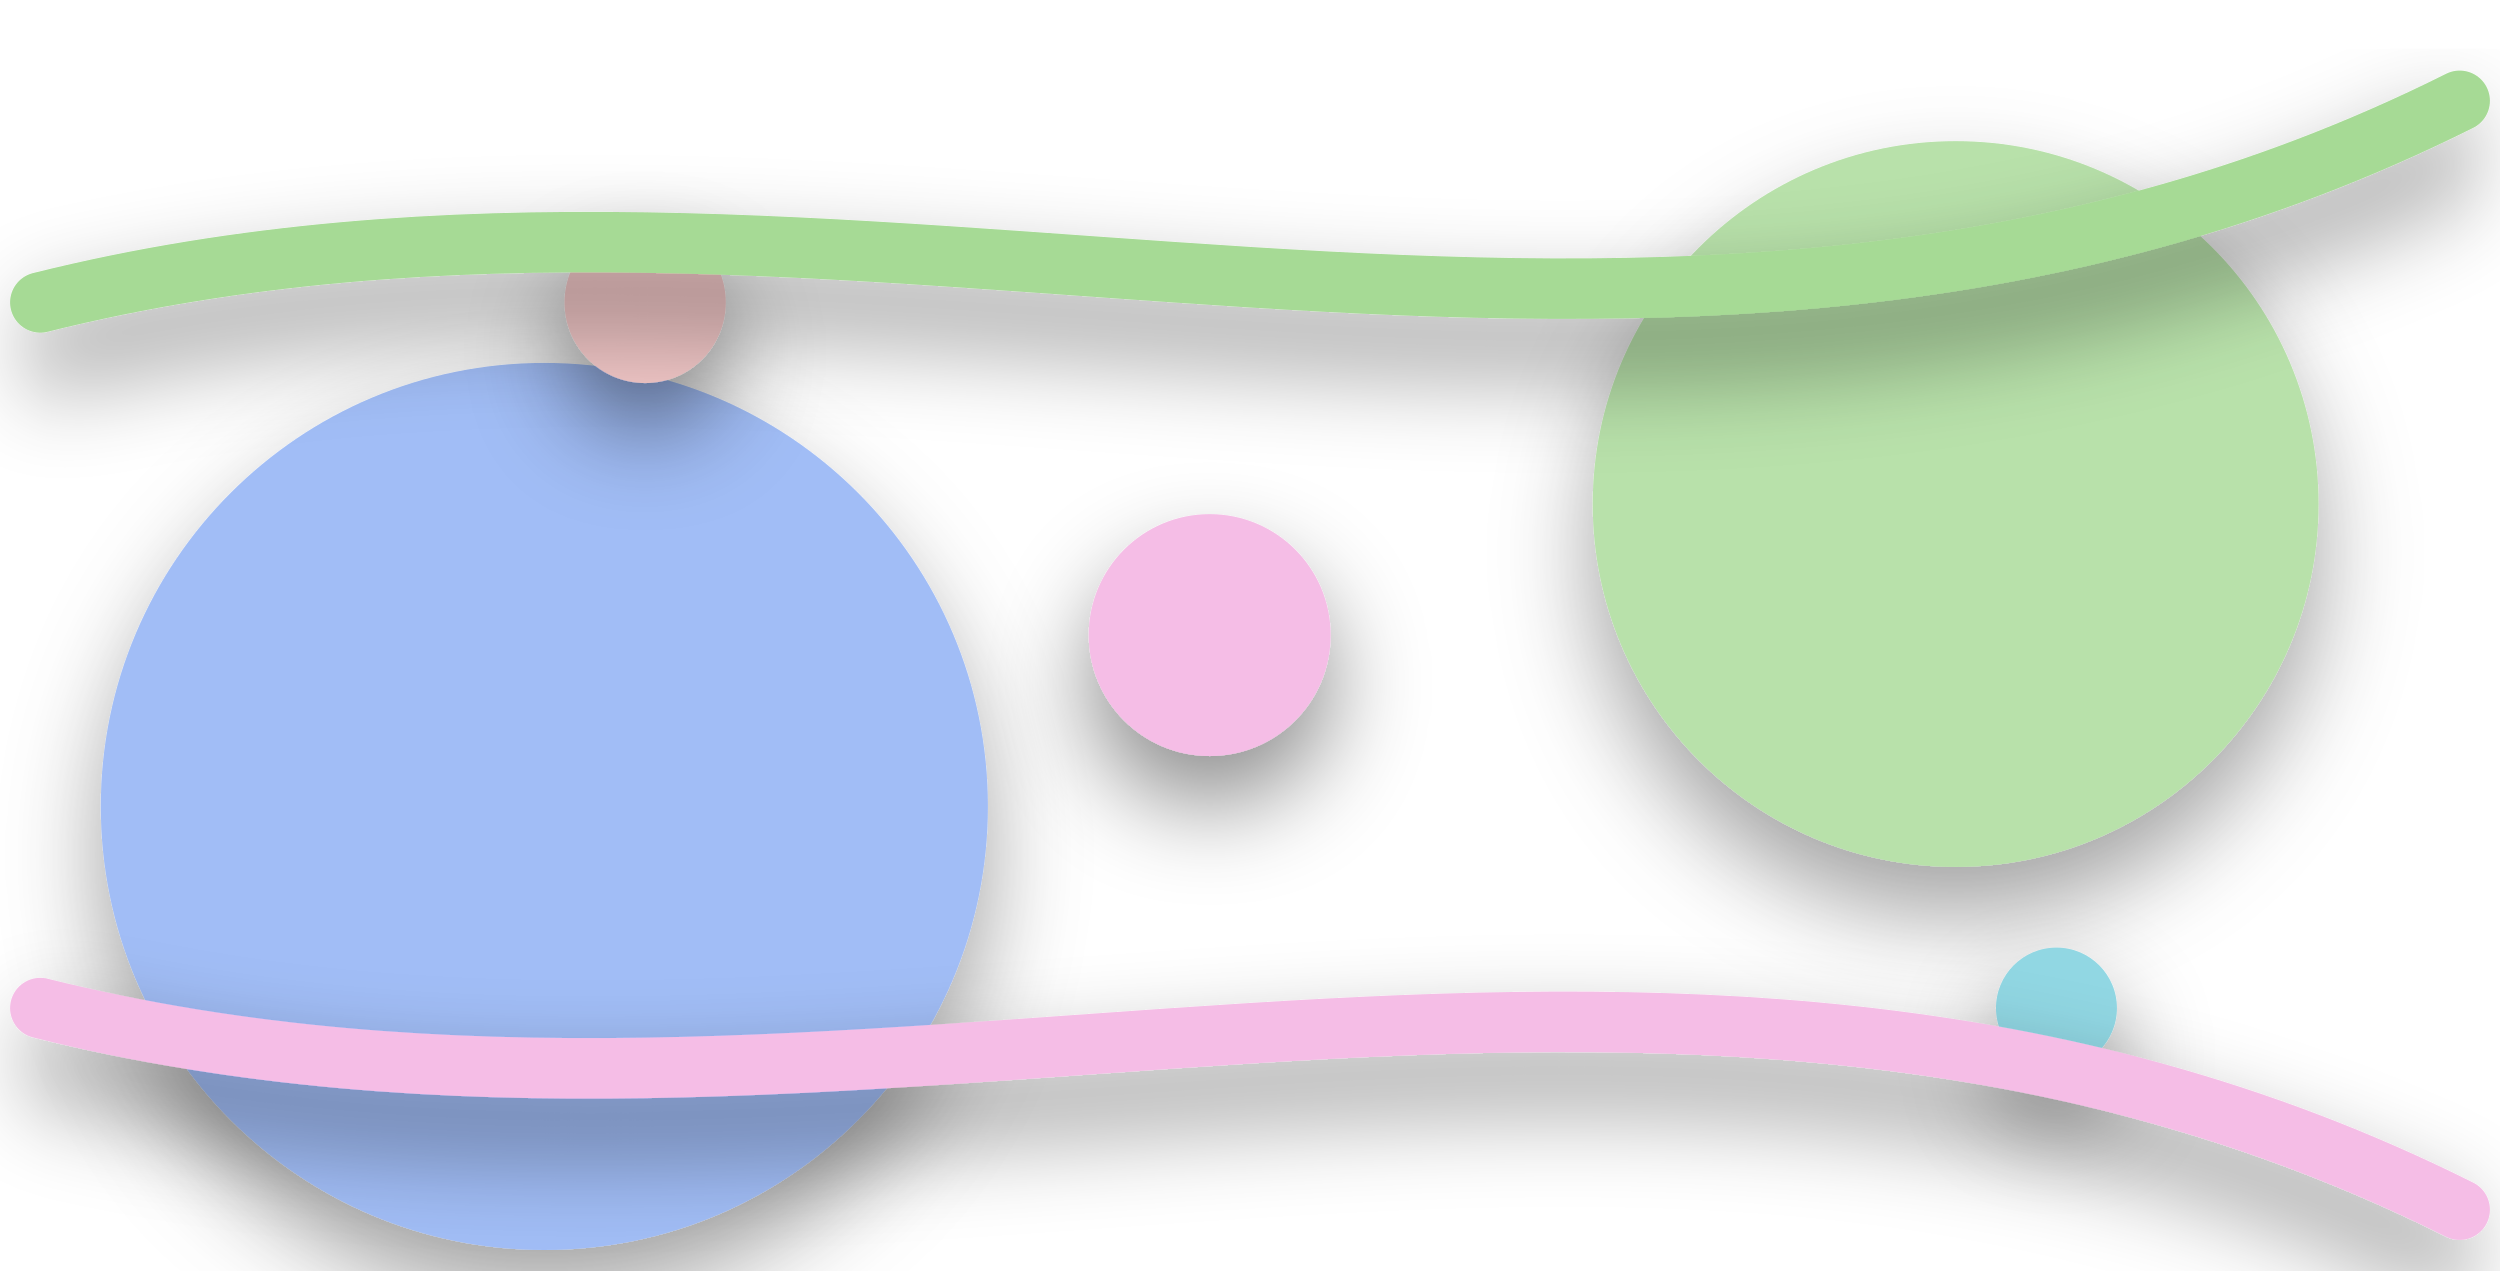
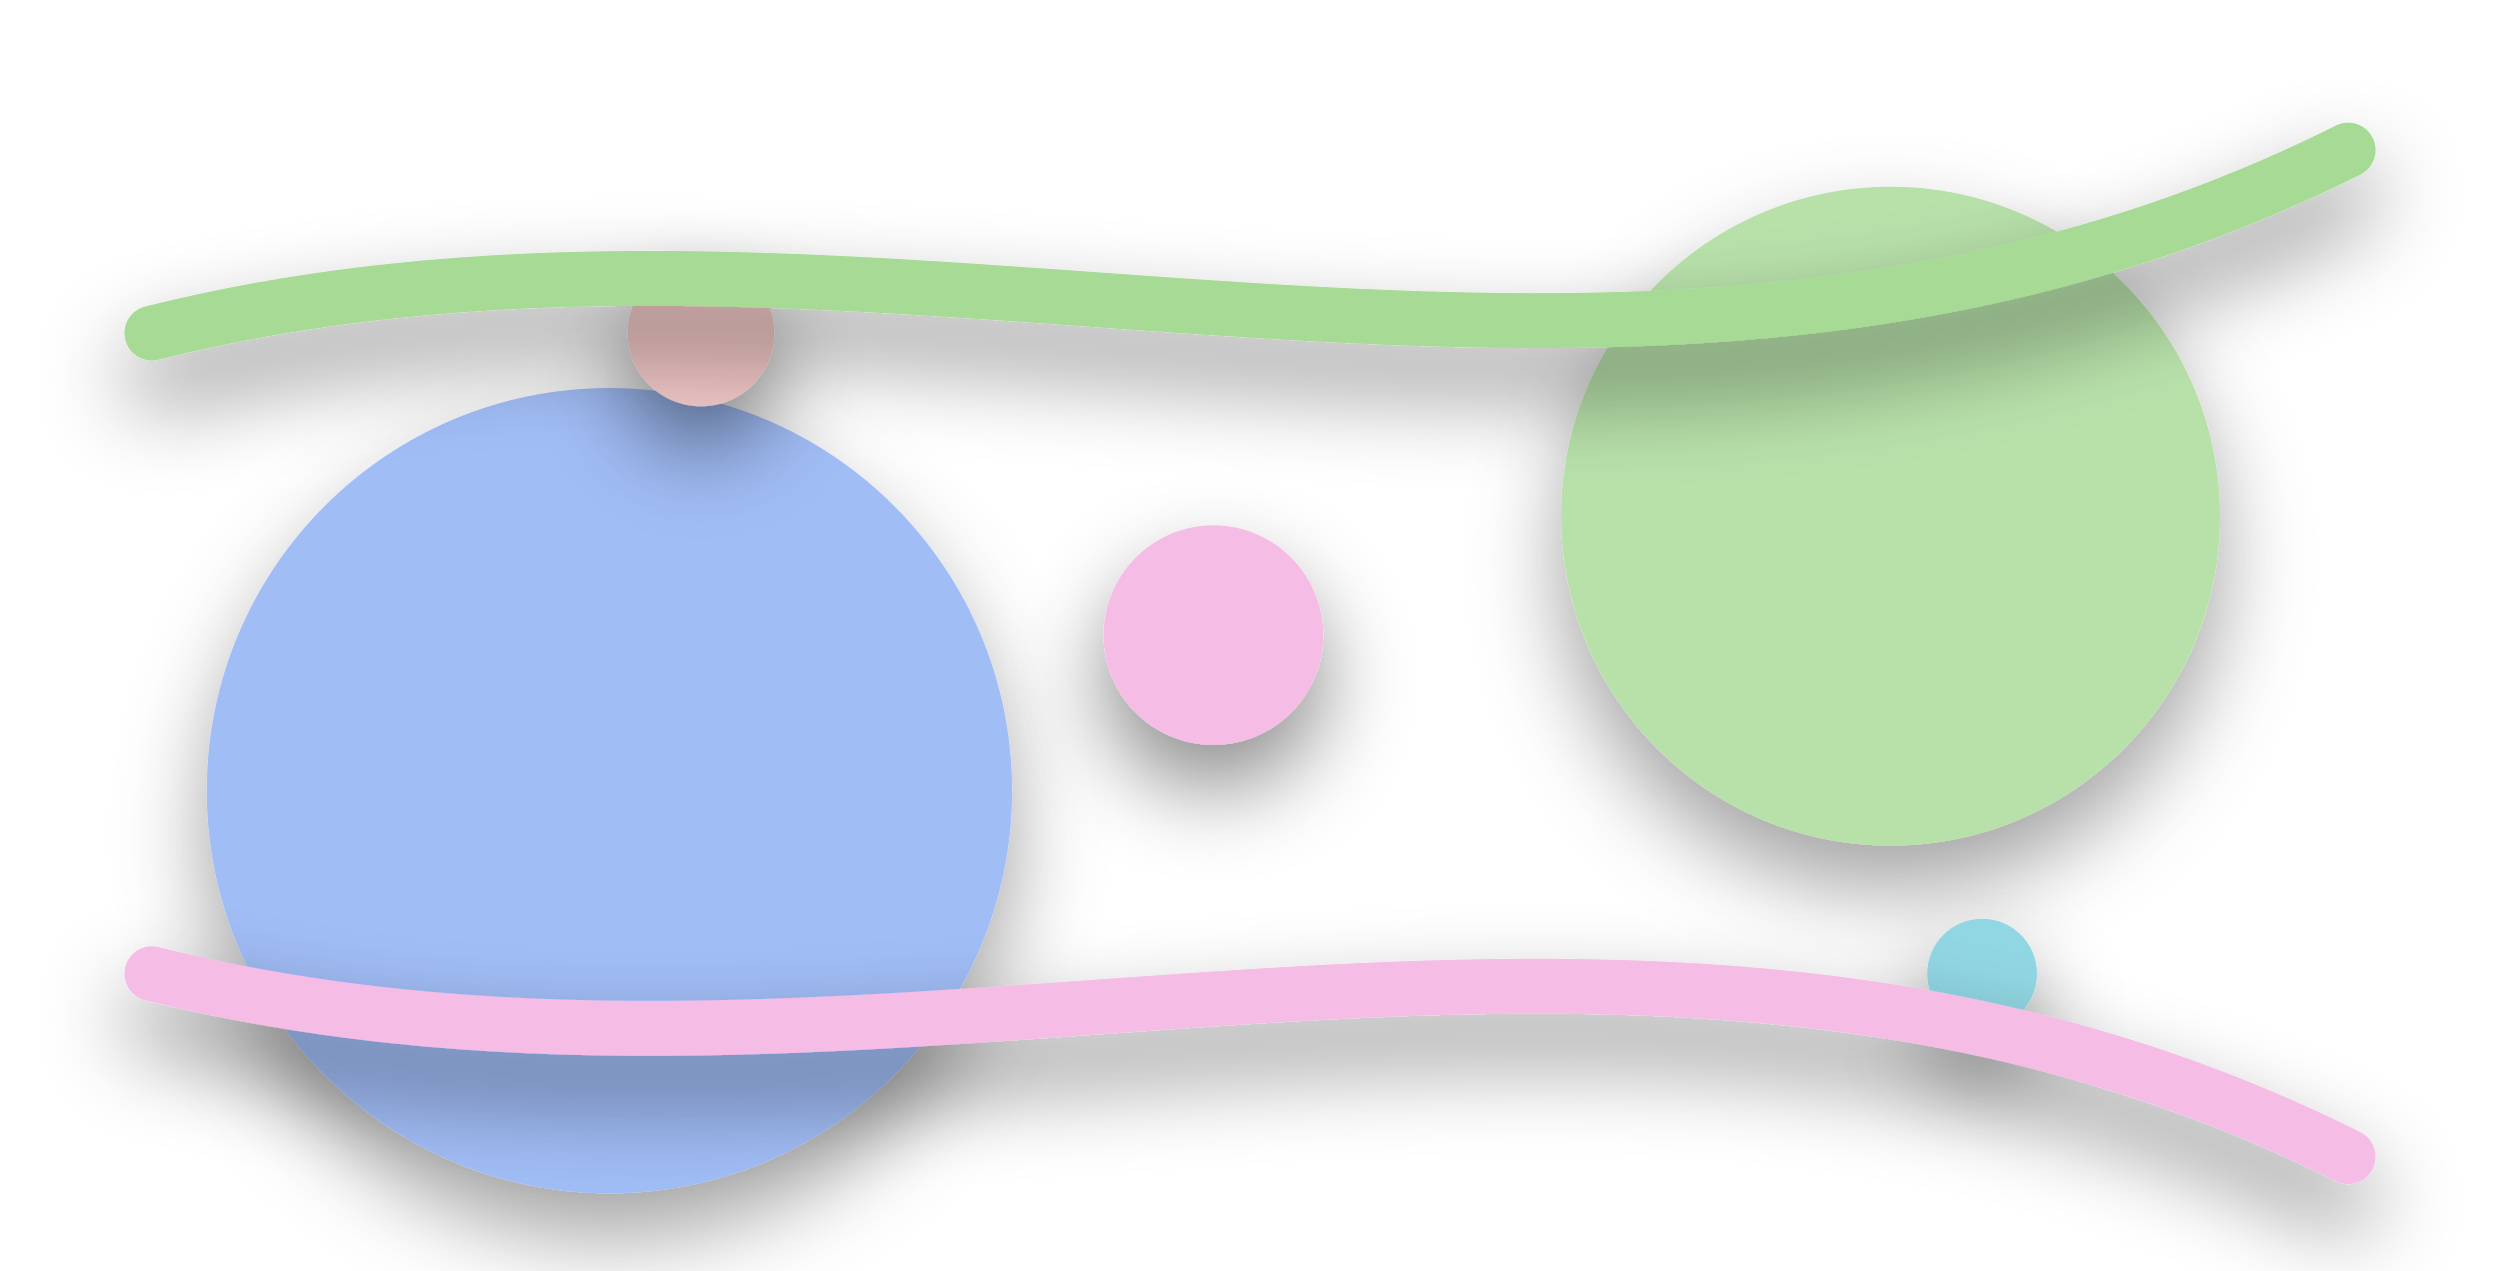
- <svg xmlns="http://www.w3.org/2000/svg" width="1240" height="630" viewBox="0 0 1200 630" fill="none">
+ <svg xmlns="http://www.w3.org/2000/svg" width="1240" height="630" viewBox="-32 -32 1264 694" fill="none" overflow="visible">
  <defs>
    <filter id="shadow" x="-80" y="-80" width="1400" height="830" filterUnits="userSpaceOnUse">
      <feDropShadow dx="0" dy="24" stdDeviation="24" flood-color="#000" flood-opacity="0.45" />
    </filter>
  </defs>
  <circle cx="250" cy="400" r="220" fill="#8AADF4" opacity="0.8" filter="url(#shadow)" />
  <circle cx="950" cy="250" r="180" fill="#A6DA95" opacity="0.8" filter="url(#shadow)" />
  <circle cx="580" cy="315" r="60" fill="#F5BDE6" filter="url(#shadow)" />
  <circle cx="300" cy="150" r="40" fill="#F0C6C6" filter="url(#shadow)" />
  <circle cx="1000" cy="500" r="30" fill="#91D7E3" filter="url(#shadow)" />
  <path d="M0 150 C400 50 800 250 1200 50" fill="none" stroke="#A6DA95" stroke-width="30" stroke-linecap="round" filter="url(#shadow)" />
  <path d="M0 500 C400 600 800 400 1200 600" fill="none" stroke="#F5BDE6" stroke-width="30" stroke-linecap="round" filter="url(#shadow)" />
</svg>
